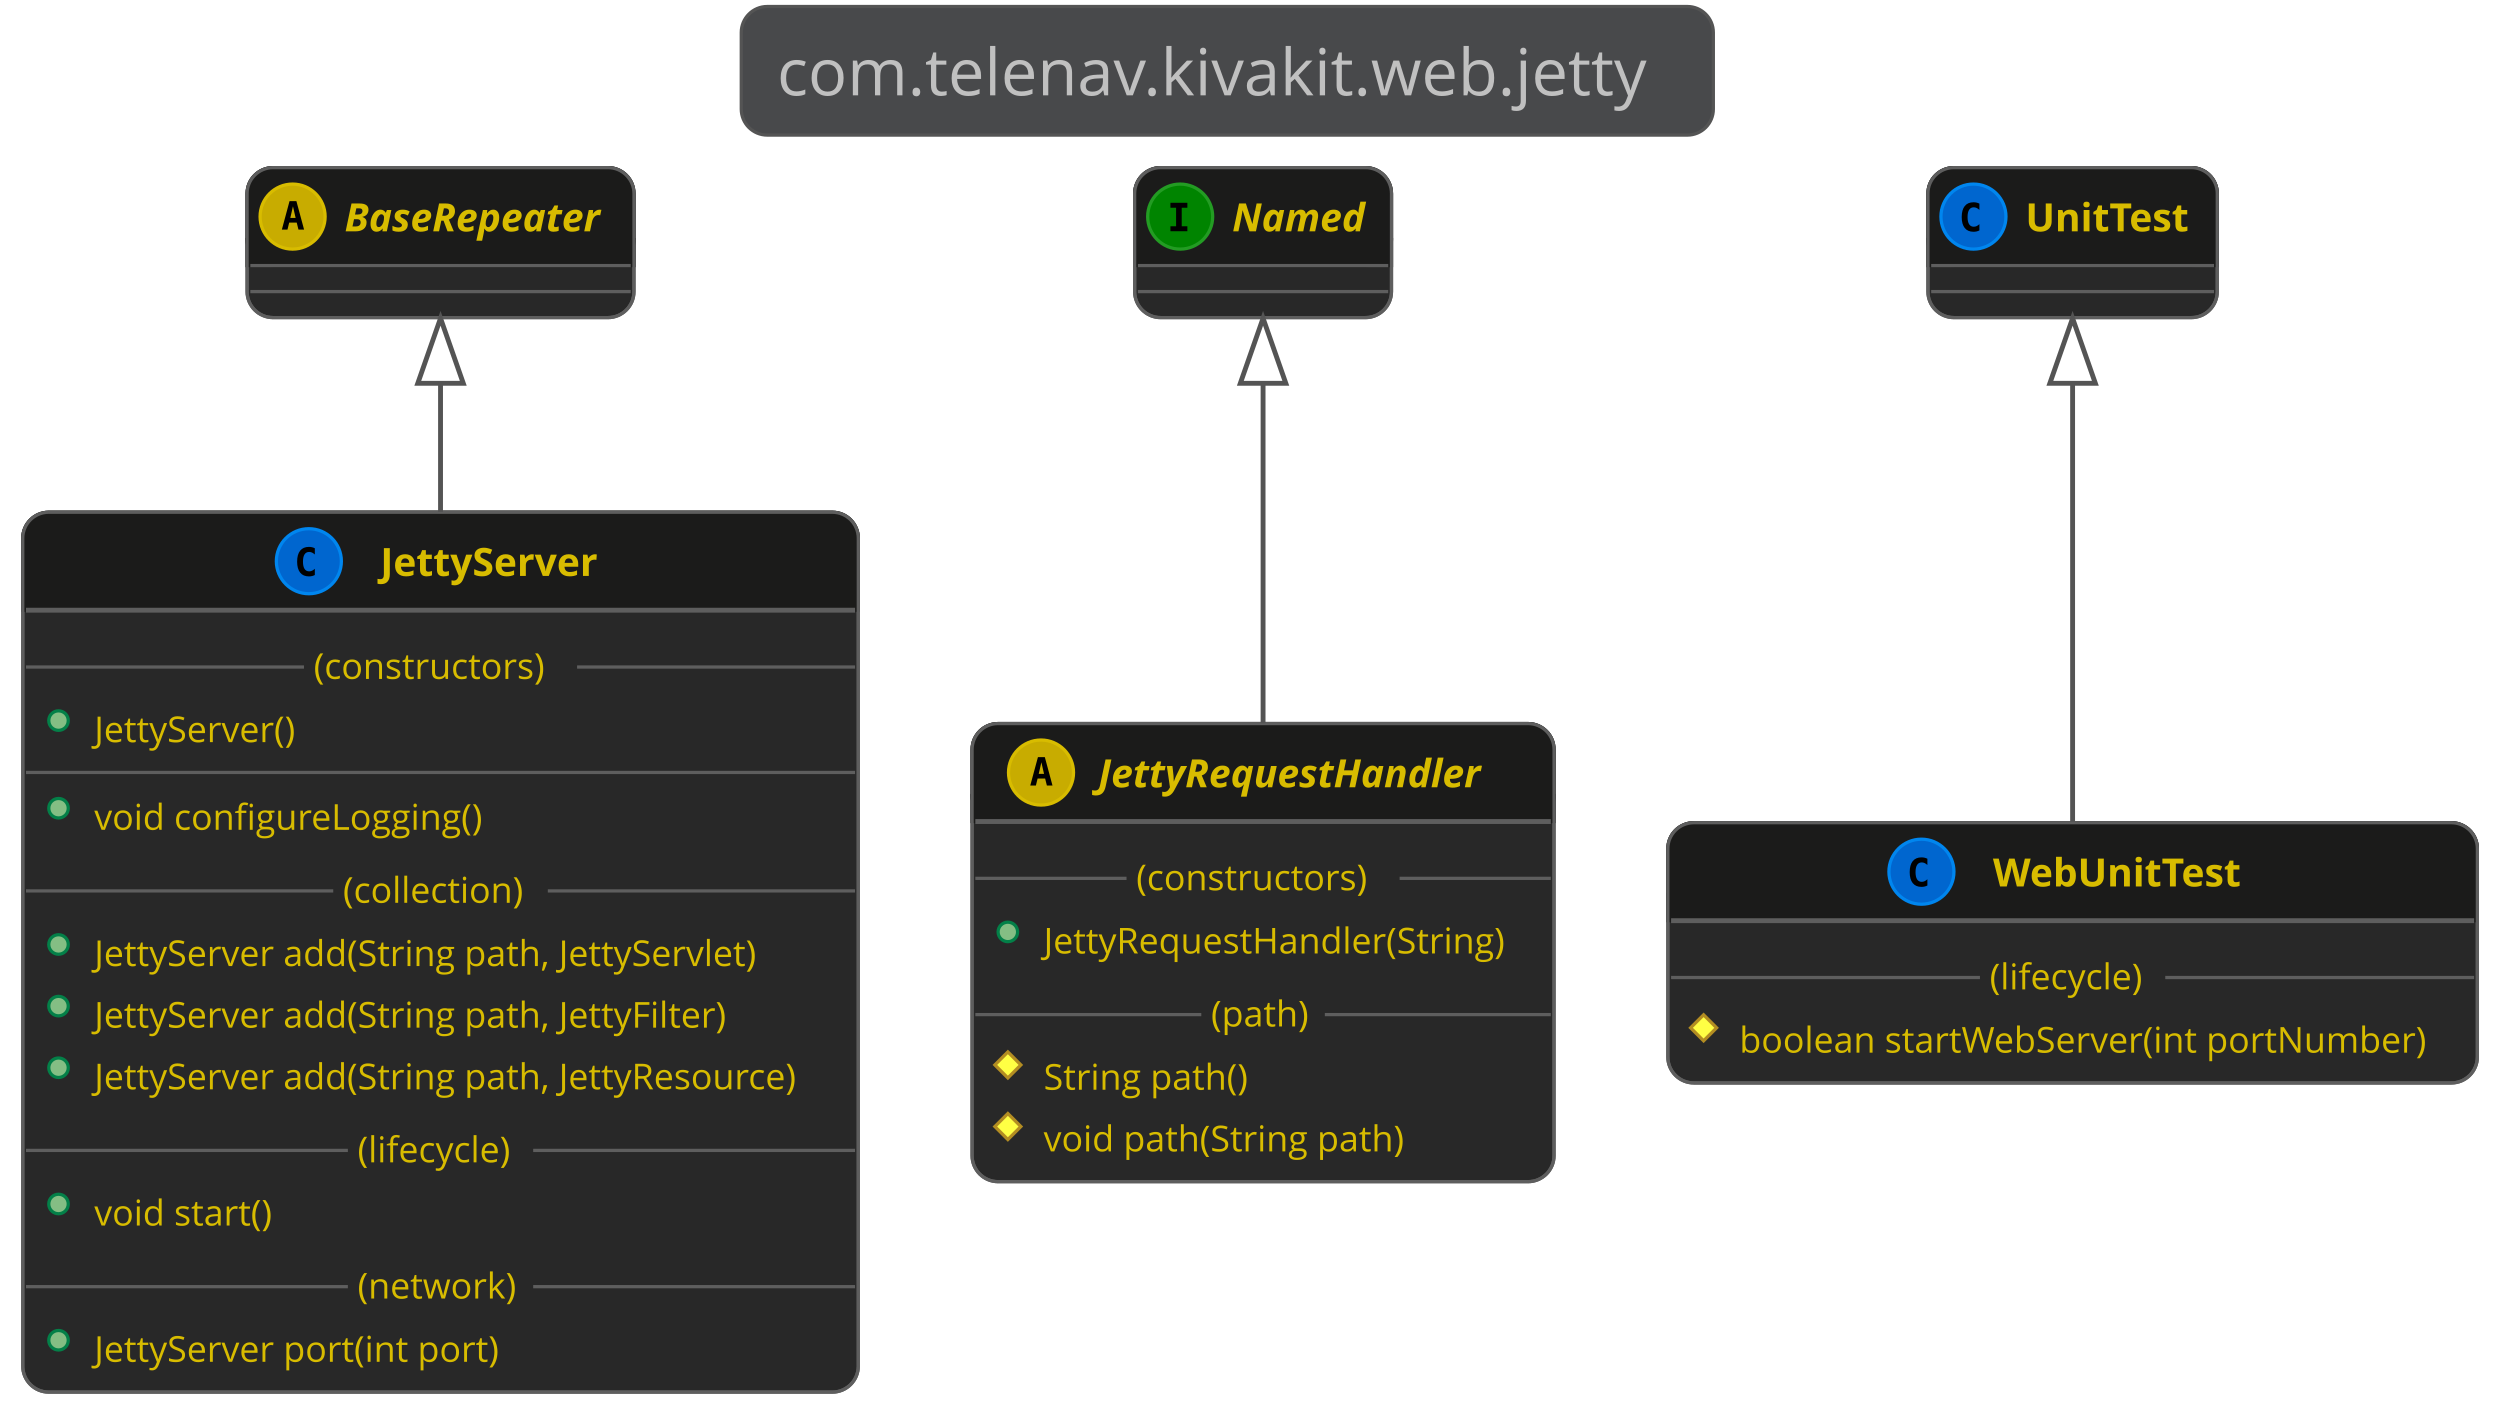
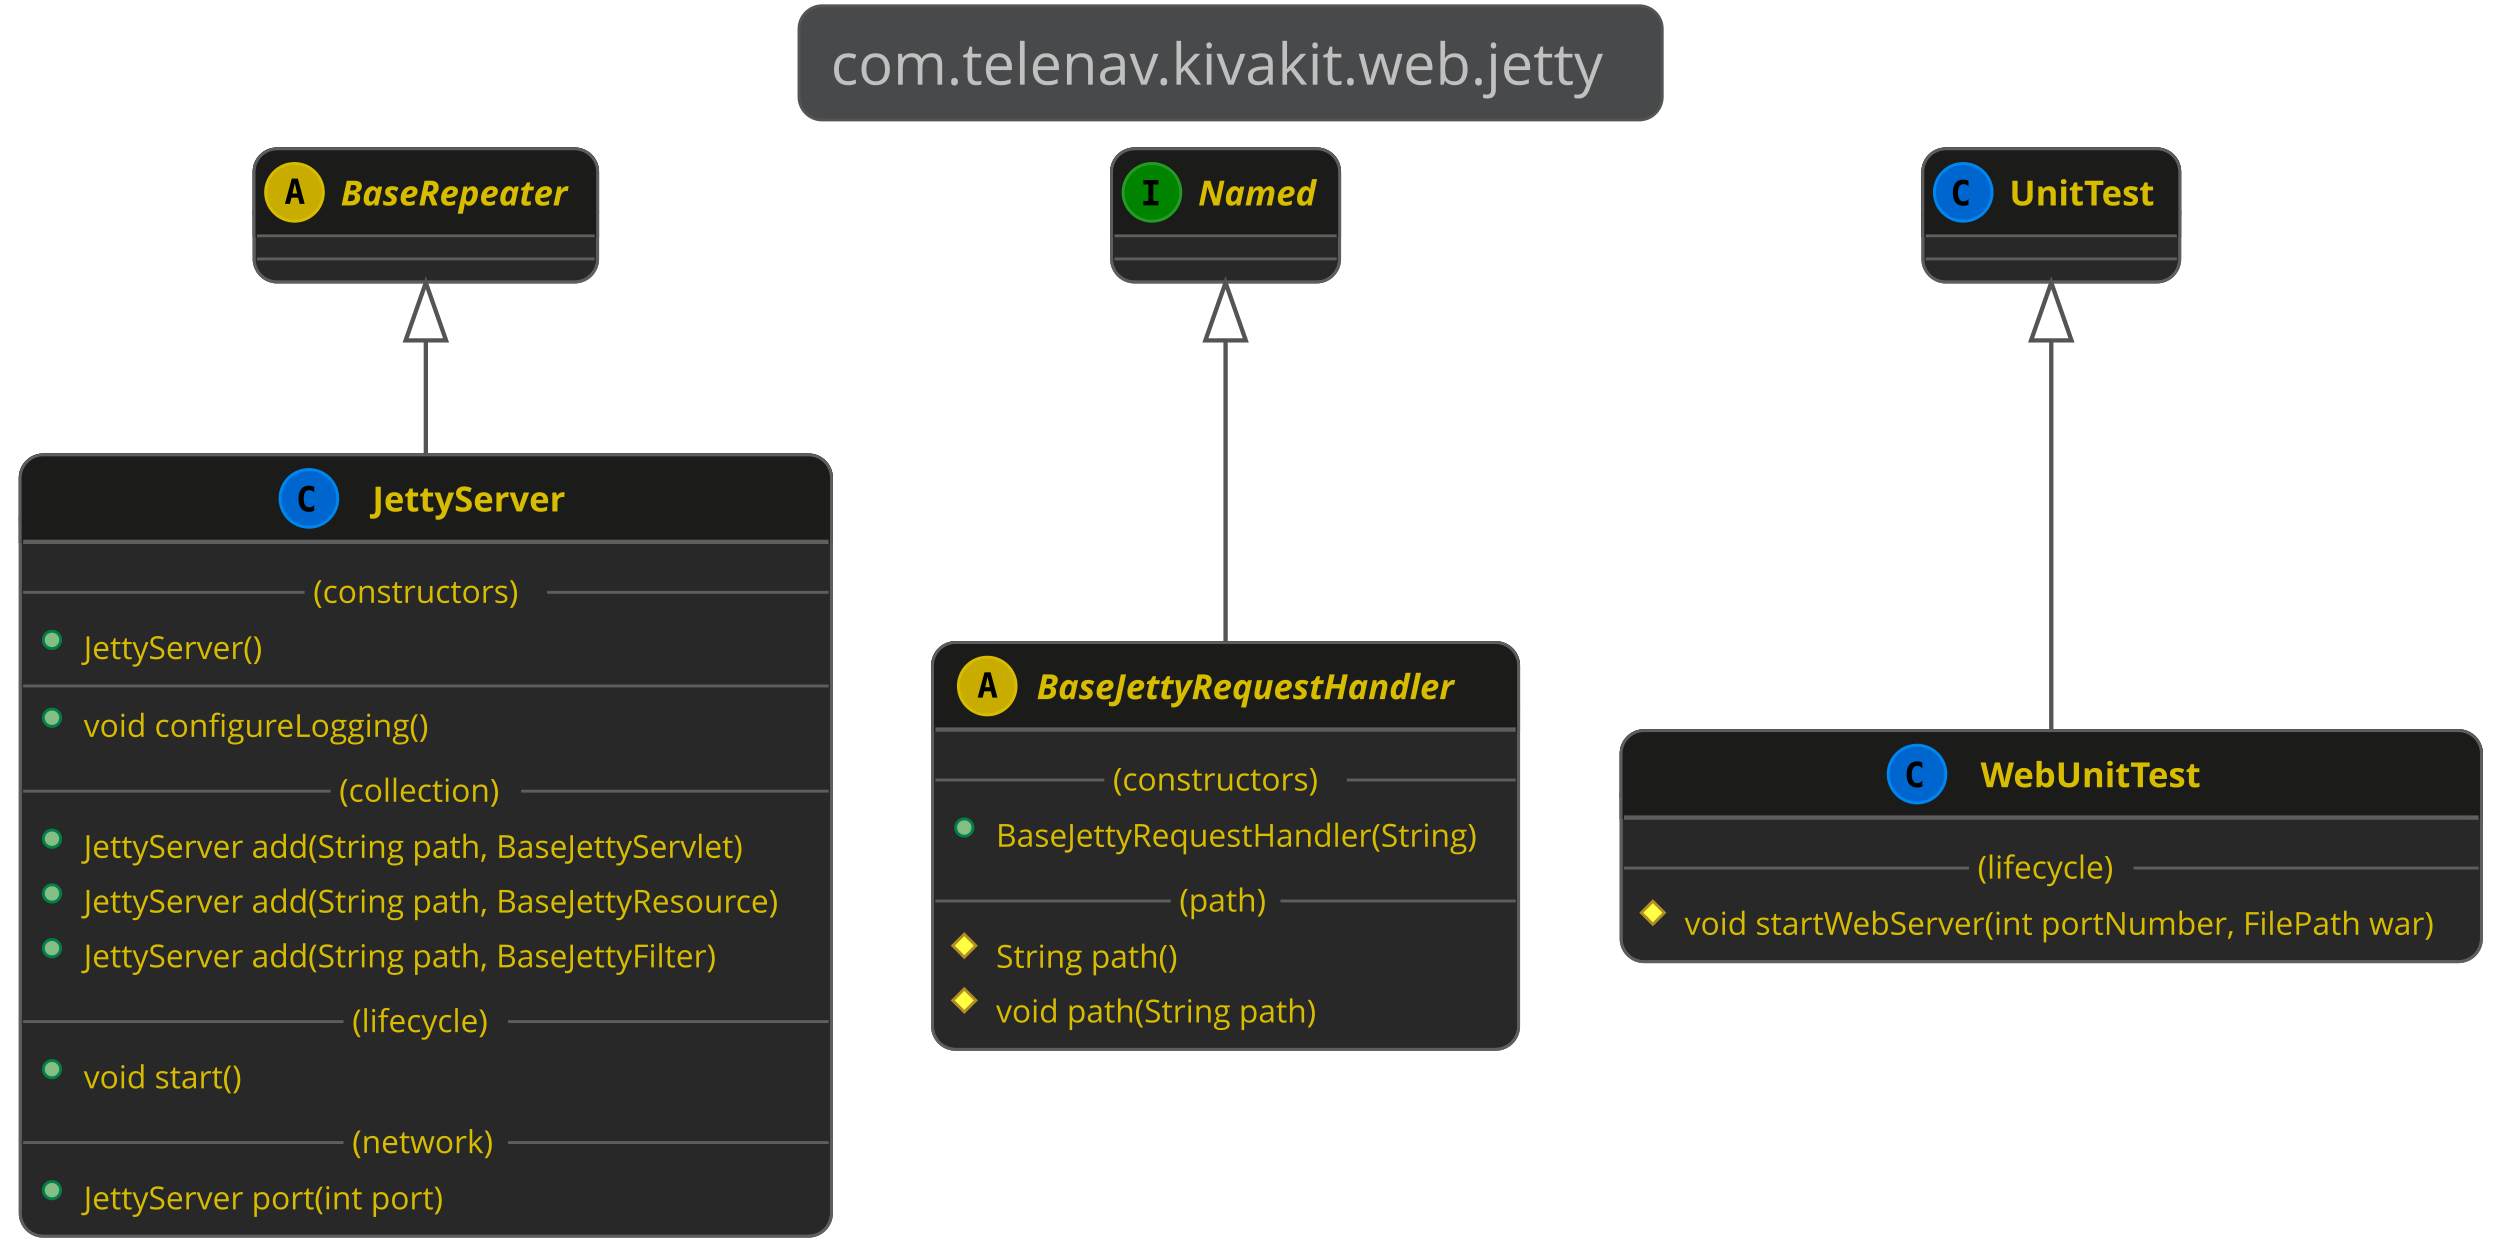
- <svg xmlns="http://www.w3.org/2000/svg" contentScriptType="application/ecmascript" contentStyleType="text/css" height="453.125px" preserveAspectRatio="none" style="width:801px;height:453px;background:#333333;" version="1.1" viewBox="0 0 801 453" width="801.042px" zoomAndPan="magnify">
+ <svg xmlns="http://www.w3.org/2000/svg" contentScriptType="application/ecmascript" contentStyleType="text/css" height="453.125px" preserveAspectRatio="none" style="width:902px;height:453px;background:#333333;" version="1.1" viewBox="0 0 902 453" width="902.083px" zoomAndPan="magnify">
  <defs />
  <g>
-     <rect fill="#48494B" height="41.203" rx="8.333" ry="8.333" style="stroke:#545454;stroke-width:1.042;" width="311.458" x="237.5" y="2.083" />
-     <text fill="#C0C0C0" font-family="Open Sans,Avenir,Nunito,Arial,Helvetica,SansSerif" font-size="20.833" lengthAdjust="spacing" textLength="288.542" x="248.958" y="30.558">com.telenav.kivakit.web.jetty</text>
-     <rect codeLine="6" fill="#282828" height="48.055" id="BaseRepeater" rx="8.333" ry="8.333" style="stroke:#5E5E5E;stroke-width:1.042;" width="123.958" x="79.167" y="53.703" />
-     <rect fill="#1B1B1A" height="31.388" rx="8.333" ry="8.333" style="stroke:#1B1B1A;stroke-width:1.042;" width="123.958" x="79.167" y="53.703" />
-     <rect fill="#1B1B1A" height="8.333" style="stroke:#1B1B1A;stroke-width:1.042;" width="123.958" x="79.167" y="76.758" />
-     <rect codeLine="6" fill="none" height="48.055" id="BaseRepeater" rx="8.333" ry="8.333" style="stroke:#5E5E5E;stroke-width:1.042;" width="123.958" x="79.167" y="53.703" />
-     <ellipse cx="93.75" cy="69.397" fill="#C8AC00" rx="10.417" ry="10.417" style="stroke:#D8BC00;stroke-width:1.042;" />
-     <path d="M93.864,66.099 L93.016,69.828 L94.718,69.828 Z M92.765,64.451 L94.969,64.451 L97.428,73.564 L95.628,73.564 L95.066,71.311 L92.655,71.311 L92.106,73.564 L90.306,73.564 Z " fill="#000000" />
-     <text fill="#D8BC00" font-family="Open Sans,Avenir,Nunito,Arial,Helvetica,SansSerif" font-size="12.5" font-style="italic" font-weight="bold" lengthAdjust="spacing" textLength="86.458" x="110.417" y="74.121">BaseRepeater</text>
-     <line style="stroke:#5E5E5E;stroke-width:1.042;" x1="80.208" x2="202.083" y1="85.091" y2="85.091" />
-     <line style="stroke:#5E5E5E;stroke-width:1.042;" x1="80.208" x2="202.083" y1="93.424" y2="93.424" />
-     <rect codeLine="8" fill="#282828" height="48.055" id="Named" rx="8.333" ry="8.333" style="stroke:#5E5E5E;stroke-width:1.042;" width="82.292" x="363.542" y="53.703" />
-     <rect fill="#1B1B1A" height="31.388" rx="8.333" ry="8.333" style="stroke:#1B1B1A;stroke-width:1.042;" width="82.292" x="363.542" y="53.703" />
-     <rect fill="#1B1B1A" height="8.333" style="stroke:#1B1B1A;stroke-width:1.042;" width="82.292" x="363.542" y="76.758" />
-     <rect codeLine="8" fill="none" height="48.055" id="Named" rx="8.333" ry="8.333" style="stroke:#5E5E5E;stroke-width:1.042;" width="82.292" x="363.542" y="53.703" />
-     <ellipse cx="378.125" cy="69.397" fill="#008400" rx="10.417" ry="10.417" style="stroke:#239C23;stroke-width:1.042;" />
-     <path d="M375.008,66.559 L375.008,64.972 L380.434,64.972 L380.434,66.559 L378.621,66.559 L378.621,72.498 L380.434,72.498 L380.434,74.085 L375.008,74.085 L375.008,72.498 L376.821,72.498 L376.821,66.559 Z " fill="#000000" />
-     <text fill="#D8BC00" font-family="Open Sans,Avenir,Nunito,Arial,Helvetica,SansSerif" font-size="12.5" font-style="italic" font-weight="bold" lengthAdjust="spacing" textLength="44.792" x="394.792" y="74.121">Named</text>
-     <line style="stroke:#5E5E5E;stroke-width:1.042;" x1="364.583" x2="444.792" y1="85.091" y2="85.091" />
-     <line style="stroke:#5E5E5E;stroke-width:1.042;" x1="364.583" x2="444.792" y1="93.424" y2="93.424" />
-     <rect codeLine="11" fill="#282828" height="146.779" id="JettyRequestHandler" rx="8.333" ry="8.333" style="stroke:#5E5E5E;stroke-width:1.042;" width="186.458" x="311.458" y="231.828" />
-     <rect fill="#1B1B1A" height="31.388" rx="8.333" ry="8.333" style="stroke:#1B1B1A;stroke-width:1.042;" width="186.458" x="311.458" y="231.828" />
-     <rect fill="#1B1B1A" height="8.333" style="stroke:#1B1B1A;stroke-width:1.042;" width="186.458" x="311.458" y="254.883" />
-     <rect codeLine="11" fill="none" height="146.779" id="JettyRequestHandler" rx="8.333" ry="8.333" style="stroke:#5E5E5E;stroke-width:1.042;" width="186.458" x="311.458" y="231.828" />
-     <ellipse cx="333.542" cy="247.522" fill="#C8AC00" rx="10.417" ry="10.417" style="stroke:#D8BC00;stroke-width:1.042;" />
-     <path d="M333.656,244.224 L332.807,247.953 L334.51,247.953 Z M332.557,242.576 L334.76,242.576 L337.22,251.689 L335.42,251.689 L334.858,249.436 L332.447,249.436 L331.898,251.689 L330.097,251.689 Z " fill="#000000" />
-     <text fill="#D8BC00" font-family="Open Sans,Avenir,Nunito,Arial,Helvetica,SansSerif" font-size="12.5" font-style="italic" font-weight="bold" lengthAdjust="spacing" textLength="132.292" x="351.875" y="252.246">JettyRequestHandler</text>
-     <line style="stroke:#5E5E5E;stroke-width:1.562;" x1="312.5" x2="496.875" y1="263.216" y2="263.216" />
-     <ellipse cx="322.917" cy="298.586" fill="#84BE84" rx="3.125" ry="3.125" style="stroke:#038048;stroke-width:1.042;" />
-     <text fill="#D8BC00" font-family="Open Sans,Avenir,Nunito,Arial,Helvetica,SansSerif" font-size="11.458" lengthAdjust="spacing" textLength="154.167" x="334.375" y="305.497">JettyRequestHandler(String)</text>
-     <line style="stroke:#5E5E5E;stroke-width:1.042;" x1="312.5" x2="360.938" y1="281.422" y2="281.422" />
-     <text fill="#D8BC00" font-family="Open Sans,Avenir,Nunito,Arial,Helvetica,SansSerif" font-size="11.458" lengthAdjust="spacing" textLength="81.25" x="364.062" y="285.231">(constructors)</text>
-     <line style="stroke:#5E5E5E;stroke-width:1.042;" x1="448.438" x2="496.875" y1="281.422" y2="281.422" />
-     <polygon fill="#FFFF44" points="322.917,337.034,327.083,341.201,322.917,345.367,318.75,341.201" style="stroke:#B38D22;stroke-width:1.042;" />
-     <text fill="#D8BC00" font-family="Open Sans,Avenir,Nunito,Arial,Helvetica,SansSerif" font-size="11.458" lengthAdjust="spacing" textLength="69.792" x="334.375" y="349.154">String path()</text>
-     <polygon fill="#FFFF44" points="322.917,356.779,327.083,360.946,322.917,365.112,318.75,360.946" style="stroke:#B38D22;stroke-width:1.042;" />
-     <text fill="#D8BC00" font-family="Open Sans,Avenir,Nunito,Arial,Helvetica,SansSerif" font-size="11.458" lengthAdjust="spacing" textLength="121.875" x="334.375" y="368.899">void path(String path)</text>
-     <line style="stroke:#5E5E5E;stroke-width:1.042;" x1="312.5" x2="384.896" y1="325.078" y2="325.078" />
-     <text fill="#D8BC00" font-family="Open Sans,Avenir,Nunito,Arial,Helvetica,SansSerif" font-size="11.458" lengthAdjust="spacing" textLength="33.333" x="388.021" y="328.888">(path)</text>
-     <line style="stroke:#5E5E5E;stroke-width:1.042;" x1="424.479" x2="496.875" y1="325.078" y2="325.078" />
-     <rect codeLine="21" fill="#282828" height="281.915" id="JettyServer" rx="8.333" ry="8.333" style="stroke:#5E5E5E;stroke-width:1.042;" width="267.708" x="7.292" y="164.119" />
-     <rect fill="#1B1B1A" height="31.388" rx="8.333" ry="8.333" style="stroke:#1B1B1A;stroke-width:1.042;" width="267.708" x="7.292" y="164.119" />
-     <rect fill="#1B1B1A" height="8.333" style="stroke:#1B1B1A;stroke-width:1.042;" width="267.708" x="7.292" y="187.174" />
-     <rect codeLine="21" fill="none" height="281.915" id="JettyServer" rx="8.333" ry="8.333" style="stroke:#5E5E5E;stroke-width:1.042;" width="267.708" x="7.292" y="164.119" />
-     <ellipse cx="98.958" cy="179.814" fill="#0066CF" rx="10.417" ry="10.417" style="stroke:#0086EF;stroke-width:1.042;" />
-     <path d="M100.869,184.239 Q100.442,184.458 99.972,184.568 Q99.501,184.678 98.983,184.678 Q97.139,184.678 96.169,183.464 Q95.199,182.249 95.199,179.954 Q95.199,177.653 96.169,176.438 Q97.139,175.224 98.983,175.224 Q99.501,175.224 99.978,175.334 Q100.454,175.444 100.869,175.663 L100.869,177.665 Q100.405,177.238 99.969,177.04 Q99.532,176.841 99.068,176.841 Q98.079,176.841 97.576,177.625 Q97.072,178.41 97.072,179.954 Q97.072,181.492 97.576,182.276 Q98.079,183.061 99.068,183.061 Q99.532,183.061 99.969,182.862 Q100.405,182.664 100.869,182.237 Z " fill="#000000" />
-     <text fill="#D8BC00" font-family="Open Sans,Avenir,Nunito,Arial,Helvetica,SansSerif" font-size="12.5" font-weight="bold" lengthAdjust="spacing" textLength="69.792" x="121.875" y="184.538">JettyServer</text>
-     <line style="stroke:#5E5E5E;stroke-width:1.562;" x1="8.333" x2="273.958" y1="195.508" y2="195.508" />
+     <rect fill="#48494B" height="41.203" rx="8.333" ry="8.333" style="stroke:#545454;stroke-width:1.042;" width="311.458" x="288.281" y="2.083" />
+     <text fill="#C0C0C0" font-family="Open Sans,Avenir,Nunito,Arial,Helvetica,SansSerif" font-size="20.833" lengthAdjust="spacing" textLength="288.542" x="299.74" y="30.558">com.telenav.kivakit.web.jetty</text>
+     <rect codeLine="6" fill="#282828" height="48.055" id="BaseRepeater" rx="8.333" ry="8.333" style="stroke:#5E5E5E;stroke-width:1.042;" width="123.958" x="91.667" y="53.703" />
+     <rect fill="#1B1B1A" height="31.388" rx="8.333" ry="8.333" style="stroke:#1B1B1A;stroke-width:1.042;" width="123.958" x="91.667" y="53.703" />
+     <rect fill="#1B1B1A" height="8.333" style="stroke:#1B1B1A;stroke-width:1.042;" width="123.958" x="91.667" y="76.758" />
+     <rect codeLine="6" fill="none" height="48.055" id="BaseRepeater" rx="8.333" ry="8.333" style="stroke:#5E5E5E;stroke-width:1.042;" width="123.958" x="91.667" y="53.703" />
+     <ellipse cx="106.25" cy="69.397" fill="#C8AC00" rx="10.417" ry="10.417" style="stroke:#D8BC00;stroke-width:1.042;" />
+     <path d="M106.364,66.099 L105.516,69.828 L107.218,69.828 Z M105.265,64.451 L107.469,64.451 L109.928,73.564 L108.128,73.564 L107.566,71.311 L105.155,71.311 L104.606,73.564 L102.806,73.564 Z " fill="#000000" />
+     <text fill="#D8BC00" font-family="Open Sans,Avenir,Nunito,Arial,Helvetica,SansSerif" font-size="12.5" font-style="italic" font-weight="bold" lengthAdjust="spacing" textLength="86.458" x="122.917" y="74.121">BaseRepeater</text>
+     <line style="stroke:#5E5E5E;stroke-width:1.042;" x1="92.708" x2="214.583" y1="85.091" y2="85.091" />
+     <line style="stroke:#5E5E5E;stroke-width:1.042;" x1="92.708" x2="214.583" y1="93.424" y2="93.424" />
+     <rect codeLine="8" fill="#282828" height="48.055" id="Named" rx="8.333" ry="8.333" style="stroke:#5E5E5E;stroke-width:1.042;" width="82.292" x="401.042" y="53.703" />
+     <rect fill="#1B1B1A" height="31.388" rx="8.333" ry="8.333" style="stroke:#1B1B1A;stroke-width:1.042;" width="82.292" x="401.042" y="53.703" />
+     <rect fill="#1B1B1A" height="8.333" style="stroke:#1B1B1A;stroke-width:1.042;" width="82.292" x="401.042" y="76.758" />
+     <rect codeLine="8" fill="none" height="48.055" id="Named" rx="8.333" ry="8.333" style="stroke:#5E5E5E;stroke-width:1.042;" width="82.292" x="401.042" y="53.703" />
+     <ellipse cx="415.625" cy="69.397" fill="#008400" rx="10.417" ry="10.417" style="stroke:#239C23;stroke-width:1.042;" />
+     <path d="M412.508,66.559 L412.508,64.972 L417.934,64.972 L417.934,66.559 L416.121,66.559 L416.121,72.498 L417.934,72.498 L417.934,74.085 L412.508,74.085 L412.508,72.498 L414.321,72.498 L414.321,66.559 Z " fill="#000000" />
+     <text fill="#D8BC00" font-family="Open Sans,Avenir,Nunito,Arial,Helvetica,SansSerif" font-size="12.5" font-style="italic" font-weight="bold" lengthAdjust="spacing" textLength="44.792" x="432.292" y="74.121">Named</text>
+     <line style="stroke:#5E5E5E;stroke-width:1.042;" x1="402.083" x2="482.292" y1="85.091" y2="85.091" />
+     <line style="stroke:#5E5E5E;stroke-width:1.042;" x1="402.083" x2="482.292" y1="93.424" y2="93.424" />
+     <rect codeLine="11" fill="#282828" height="146.779" id="BaseJettyRequestHandler" rx="8.333" ry="8.333" style="stroke:#5E5E5E;stroke-width:1.042;" width="211.458" x="336.458" y="231.828" />
+     <rect fill="#1B1B1A" height="31.388" rx="8.333" ry="8.333" style="stroke:#1B1B1A;stroke-width:1.042;" width="211.458" x="336.458" y="231.828" />
+     <rect fill="#1B1B1A" height="8.333" style="stroke:#1B1B1A;stroke-width:1.042;" width="211.458" x="336.458" y="254.883" />
+     <rect codeLine="11" fill="none" height="146.779" id="BaseJettyRequestHandler" rx="8.333" ry="8.333" style="stroke:#5E5E5E;stroke-width:1.042;" width="211.458" x="336.458" y="231.828" />
+     <ellipse cx="356.198" cy="247.522" fill="#C8AC00" rx="10.417" ry="10.417" style="stroke:#D8BC00;stroke-width:1.042;" />
+     <path d="M356.312,244.224 L355.464,247.953 L357.166,247.953 Z M355.213,242.576 L357.417,242.576 L359.876,251.689 L358.076,251.689 L357.514,249.436 L355.103,249.436 L354.554,251.689 L352.753,251.689 Z " fill="#000000" />
+     <text fill="#D8BC00" font-family="Open Sans,Avenir,Nunito,Arial,Helvetica,SansSerif" font-size="12.5" font-style="italic" font-weight="bold" lengthAdjust="spacing" textLength="162.5" x="374.01" y="252.246">BaseJettyRequestHandler</text>
+     <line style="stroke:#5E5E5E;stroke-width:1.562;" x1="337.5" x2="546.875" y1="263.216" y2="263.216" />
+     <ellipse cx="347.917" cy="298.586" fill="#84BE84" rx="3.125" ry="3.125" style="stroke:#038048;stroke-width:1.042;" />
+     <text fill="#D8BC00" font-family="Open Sans,Avenir,Nunito,Arial,Helvetica,SansSerif" font-size="11.458" lengthAdjust="spacing" textLength="179.167" x="359.375" y="305.497">BaseJettyRequestHandler(String)</text>
+     <line style="stroke:#5E5E5E;stroke-width:1.042;" x1="337.5" x2="398.438" y1="281.422" y2="281.422" />
+     <text fill="#D8BC00" font-family="Open Sans,Avenir,Nunito,Arial,Helvetica,SansSerif" font-size="11.458" lengthAdjust="spacing" textLength="81.25" x="401.562" y="285.231">(constructors)</text>
+     <line style="stroke:#5E5E5E;stroke-width:1.042;" x1="485.938" x2="546.875" y1="281.422" y2="281.422" />
+     <polygon fill="#FFFF44" points="347.917,337.034,352.083,341.201,347.917,345.367,343.75,341.201" style="stroke:#B38D22;stroke-width:1.042;" />
+     <text fill="#D8BC00" font-family="Open Sans,Avenir,Nunito,Arial,Helvetica,SansSerif" font-size="11.458" lengthAdjust="spacing" textLength="69.792" x="359.375" y="349.154">String path()</text>
+     <polygon fill="#FFFF44" points="347.917,356.779,352.083,360.946,347.917,365.112,343.75,360.946" style="stroke:#B38D22;stroke-width:1.042;" />
+     <text fill="#D8BC00" font-family="Open Sans,Avenir,Nunito,Arial,Helvetica,SansSerif" font-size="11.458" lengthAdjust="spacing" textLength="121.875" x="359.375" y="368.899">void path(String path)</text>
+     <line style="stroke:#5E5E5E;stroke-width:1.042;" x1="337.5" x2="422.396" y1="325.078" y2="325.078" />
+     <text fill="#D8BC00" font-family="Open Sans,Avenir,Nunito,Arial,Helvetica,SansSerif" font-size="11.458" lengthAdjust="spacing" textLength="33.333" x="425.521" y="328.888">(path)</text>
+     <line style="stroke:#5E5E5E;stroke-width:1.042;" x1="461.979" x2="546.875" y1="325.078" y2="325.078" />
+     <rect codeLine="21" fill="#282828" height="281.915" id="JettyServer" rx="8.333" ry="8.333" style="stroke:#5E5E5E;stroke-width:1.042;" width="292.708" x="7.292" y="164.119" />
+     <rect fill="#1B1B1A" height="31.388" rx="8.333" ry="8.333" style="stroke:#1B1B1A;stroke-width:1.042;" width="292.708" x="7.292" y="164.119" />
+     <rect fill="#1B1B1A" height="8.333" style="stroke:#1B1B1A;stroke-width:1.042;" width="292.708" x="7.292" y="187.174" />
+     <rect codeLine="21" fill="none" height="281.915" id="JettyServer" rx="8.333" ry="8.333" style="stroke:#5E5E5E;stroke-width:1.042;" width="292.708" x="7.292" y="164.119" />
+     <ellipse cx="111.458" cy="179.814" fill="#0066CF" rx="10.417" ry="10.417" style="stroke:#0086EF;stroke-width:1.042;" />
+     <path d="M113.369,184.239 Q112.942,184.458 112.472,184.568 Q112.001,184.678 111.483,184.678 Q109.639,184.678 108.669,183.464 Q107.699,182.249 107.699,179.954 Q107.699,177.653 108.669,176.438 Q109.639,175.224 111.483,175.224 Q112.001,175.224 112.478,175.334 Q112.954,175.444 113.369,175.663 L113.369,177.665 Q112.905,177.238 112.469,177.04 Q112.032,176.841 111.568,176.841 Q110.579,176.841 110.076,177.625 Q109.572,178.41 109.572,179.954 Q109.572,181.492 110.076,182.276 Q110.579,183.061 111.568,183.061 Q112.032,183.061 112.469,182.862 Q112.905,182.664 113.369,182.237 Z " fill="#000000" />
+     <text fill="#D8BC00" font-family="Open Sans,Avenir,Nunito,Arial,Helvetica,SansSerif" font-size="12.5" font-weight="bold" lengthAdjust="spacing" textLength="69.792" x="134.375" y="184.538">JettyServer</text>
+     <line style="stroke:#5E5E5E;stroke-width:1.562;" x1="8.333" x2="298.958" y1="195.508" y2="195.508" />
    <ellipse cx="18.75" cy="230.878" fill="#84BE84" rx="3.125" ry="3.125" style="stroke:#038048;stroke-width:1.042;" />
    <text fill="#D8BC00" font-family="Open Sans,Avenir,Nunito,Arial,Helvetica,SansSerif" font-size="11.458" lengthAdjust="spacing" textLength="67.708" x="30.208" y="237.789">JettyServer()</text>
-     <line style="stroke:#5E5E5E;stroke-width:1.042;" x1="8.333" x2="97.396" y1="213.714" y2="213.714" />
-     <text fill="#D8BC00" font-family="Open Sans,Avenir,Nunito,Arial,Helvetica,SansSerif" font-size="11.458" lengthAdjust="spacing" textLength="81.25" x="100.521" y="217.523">(constructors)</text>
-     <line style="stroke:#5E5E5E;stroke-width:1.042;" x1="184.896" x2="273.958" y1="213.714" y2="213.714" />
-     <line style="stroke:#5E5E5E;stroke-width:1.042;" x1="8.333" x2="273.958" y1="247.498" y2="247.498" />
+     <line style="stroke:#5E5E5E;stroke-width:1.042;" x1="8.333" x2="109.896" y1="213.714" y2="213.714" />
+     <text fill="#D8BC00" font-family="Open Sans,Avenir,Nunito,Arial,Helvetica,SansSerif" font-size="11.458" lengthAdjust="spacing" textLength="81.25" x="113.021" y="217.523">(constructors)</text>
+     <line style="stroke:#5E5E5E;stroke-width:1.042;" x1="197.396" x2="298.958" y1="213.714" y2="213.714" />
+     <line style="stroke:#5E5E5E;stroke-width:1.042;" x1="8.333" x2="298.958" y1="247.498" y2="247.498" />
    <ellipse cx="18.75" cy="258.956" fill="#84BE84" rx="3.125" ry="3.125" style="stroke:#038048;stroke-width:1.042;" />
    <text fill="#D8BC00" font-family="Open Sans,Avenir,Nunito,Arial,Helvetica,SansSerif" font-size="11.458" lengthAdjust="spacing" textLength="135.417" x="30.208" y="265.867">void configureLogging()</text>
    <ellipse cx="18.75" cy="302.612" fill="#84BE84" rx="3.125" ry="3.125" style="stroke:#038048;stroke-width:1.042;" />
-     <text fill="#D8BC00" font-family="Open Sans,Avenir,Nunito,Arial,Helvetica,SansSerif" font-size="11.458" lengthAdjust="spacing" textLength="220.833" x="30.208" y="309.524">JettyServer add(String path, JettyServlet)</text>
+     <text fill="#D8BC00" font-family="Open Sans,Avenir,Nunito,Arial,Helvetica,SansSerif" font-size="11.458" lengthAdjust="spacing" textLength="245.833" x="30.208" y="309.524">JettyServer add(String path, BaseJettyServlet)</text>
    <ellipse cx="18.75" cy="322.357" fill="#84BE84" rx="3.125" ry="3.125" style="stroke:#038048;stroke-width:1.042;" />
-     <text fill="#D8BC00" font-family="Open Sans,Avenir,Nunito,Arial,Helvetica,SansSerif" font-size="11.458" lengthAdjust="spacing" textLength="211.458" x="30.208" y="329.268">JettyServer add(String path, JettyFilter)</text>
+     <text fill="#D8BC00" font-family="Open Sans,Avenir,Nunito,Arial,Helvetica,SansSerif" font-size="11.458" lengthAdjust="spacing" textLength="260.417" x="30.208" y="329.268">JettyServer add(String path, BaseJettyResource)</text>
    <ellipse cx="18.75" cy="342.102" fill="#84BE84" rx="3.125" ry="3.125" style="stroke:#038048;stroke-width:1.042;" />
-     <text fill="#D8BC00" font-family="Open Sans,Avenir,Nunito,Arial,Helvetica,SansSerif" font-size="11.458" lengthAdjust="spacing" textLength="235.417" x="30.208" y="349.013">JettyServer add(String path, JettyResource)</text>
-     <line style="stroke:#5E5E5E;stroke-width:1.042;" x1="8.333" x2="106.771" y1="285.448" y2="285.448" />
-     <text fill="#D8BC00" font-family="Open Sans,Avenir,Nunito,Arial,Helvetica,SansSerif" font-size="11.458" lengthAdjust="spacing" textLength="62.5" x="109.896" y="289.258">(collection)</text>
-     <line style="stroke:#5E5E5E;stroke-width:1.042;" x1="175.521" x2="273.958" y1="285.448" y2="285.448" />
+     <text fill="#D8BC00" font-family="Open Sans,Avenir,Nunito,Arial,Helvetica,SansSerif" font-size="11.458" lengthAdjust="spacing" textLength="236.458" x="30.208" y="349.013">JettyServer add(String path, BaseJettyFilter)</text>
+     <line style="stroke:#5E5E5E;stroke-width:1.042;" x1="8.333" x2="119.271" y1="285.448" y2="285.448" />
+     <text fill="#D8BC00" font-family="Open Sans,Avenir,Nunito,Arial,Helvetica,SansSerif" font-size="11.458" lengthAdjust="spacing" textLength="62.5" x="122.396" y="289.258">(collection)</text>
+     <line style="stroke:#5E5E5E;stroke-width:1.042;" x1="188.021" x2="298.958" y1="285.448" y2="285.448" />
    <ellipse cx="18.75" cy="385.759" fill="#84BE84" rx="3.125" ry="3.125" style="stroke:#038048;stroke-width:1.042;" />
    <text fill="#D8BC00" font-family="Open Sans,Avenir,Nunito,Arial,Helvetica,SansSerif" font-size="11.458" lengthAdjust="spacing" textLength="61.458" x="30.208" y="392.67">void start()</text>
-     <line style="stroke:#5E5E5E;stroke-width:1.042;" x1="8.333" x2="111.458" y1="368.594" y2="368.594" />
-     <text fill="#D8BC00" font-family="Open Sans,Avenir,Nunito,Arial,Helvetica,SansSerif" font-size="11.458" lengthAdjust="spacing" textLength="53.125" x="114.583" y="372.404">(lifecycle)</text>
-     <line style="stroke:#5E5E5E;stroke-width:1.042;" x1="170.833" x2="273.958" y1="368.594" y2="368.594" />
+     <line style="stroke:#5E5E5E;stroke-width:1.042;" x1="8.333" x2="123.958" y1="368.594" y2="368.594" />
+     <text fill="#D8BC00" font-family="Open Sans,Avenir,Nunito,Arial,Helvetica,SansSerif" font-size="11.458" lengthAdjust="spacing" textLength="53.125" x="127.083" y="372.404">(lifecycle)</text>
+     <line style="stroke:#5E5E5E;stroke-width:1.042;" x1="183.333" x2="298.958" y1="368.594" y2="368.594" />
    <ellipse cx="18.75" cy="429.415" fill="#84BE84" rx="3.125" ry="3.125" style="stroke:#038048;stroke-width:1.042;" />
    <text fill="#D8BC00" font-family="Open Sans,Avenir,Nunito,Arial,Helvetica,SansSerif" font-size="11.458" lengthAdjust="spacing" textLength="136.458" x="30.208" y="436.326">JettyServer port(int port)</text>
-     <line style="stroke:#5E5E5E;stroke-width:1.042;" x1="8.333" x2="111.458" y1="412.251" y2="412.251" />
-     <text fill="#D8BC00" font-family="Open Sans,Avenir,Nunito,Arial,Helvetica,SansSerif" font-size="11.458" lengthAdjust="spacing" textLength="53.125" x="114.583" y="416.06">(network)</text>
-     <line style="stroke:#5E5E5E;stroke-width:1.042;" x1="170.833" x2="273.958" y1="412.251" y2="412.251" />
-     <rect fill="#282828" height="48.055" id="UnitTest" rx="8.333" ry="8.333" style="stroke:#5E5E5E;stroke-width:1.042;" width="92.708" x="617.708" y="53.703" />
-     <rect fill="#1B1B1A" height="31.388" rx="8.333" ry="8.333" style="stroke:#1B1B1A;stroke-width:1.042;" width="92.708" x="617.708" y="53.703" />
-     <rect fill="#1B1B1A" height="8.333" style="stroke:#1B1B1A;stroke-width:1.042;" width="92.708" x="617.708" y="76.758" />
-     <rect fill="none" height="48.055" id="UnitTest" rx="8.333" ry="8.333" style="stroke:#5E5E5E;stroke-width:1.042;" width="92.708" x="617.708" y="53.703" />
-     <ellipse cx="632.292" cy="69.397" fill="#0066CF" rx="10.417" ry="10.417" style="stroke:#0086EF;stroke-width:1.042;" />
-     <path d="M634.202,73.822 Q633.775,74.042 633.305,74.152 Q632.835,74.261 632.316,74.261 Q630.473,74.261 629.502,73.047 Q628.532,71.832 628.532,69.537 Q628.532,67.236 629.502,66.022 Q630.473,64.807 632.316,64.807 Q632.835,64.807 633.311,64.917 Q633.787,65.027 634.202,65.247 L634.202,67.249 Q633.738,66.821 633.302,66.623 Q632.865,66.425 632.402,66.425 Q631.413,66.425 630.909,67.209 Q630.406,67.993 630.406,69.537 Q630.406,71.075 630.909,71.86 Q631.413,72.644 632.402,72.644 Q632.865,72.644 633.302,72.446 Q633.738,72.247 634.202,71.82 Z " fill="#000000" />
-     <text fill="#D8BC00" font-family="Open Sans,Avenir,Nunito,Arial,Helvetica,SansSerif" font-size="12.5" font-weight="bold" lengthAdjust="spacing" textLength="55.208" x="648.958" y="74.121">UnitTest</text>
-     <line style="stroke:#5E5E5E;stroke-width:1.042;" x1="618.75" x2="709.375" y1="85.091" y2="85.091" />
-     <line style="stroke:#5E5E5E;stroke-width:1.042;" x1="618.75" x2="709.375" y1="93.424" y2="93.424" />
-     <rect codeLine="38" fill="#282828" height="83.378" id="WebUnitTest" rx="8.333" ry="8.333" style="stroke:#5E5E5E;stroke-width:1.042;" width="259.375" x="534.375" y="263.599" />
-     <rect fill="#1B1B1A" height="31.388" rx="8.333" ry="8.333" style="stroke:#1B1B1A;stroke-width:1.042;" width="259.375" x="534.375" y="263.599" />
-     <rect fill="#1B1B1A" height="8.333" style="stroke:#1B1B1A;stroke-width:1.042;" width="259.375" x="534.375" y="286.654" />
-     <rect codeLine="38" fill="none" height="83.378" id="WebUnitTest" rx="8.333" ry="8.333" style="stroke:#5E5E5E;stroke-width:1.042;" width="259.375" x="534.375" y="263.599" />
-     <ellipse cx="615.625" cy="279.293" fill="#0066CF" rx="10.417" ry="10.417" style="stroke:#0086EF;stroke-width:1.042;" />
-     <path d="M617.535,283.718 Q617.108,283.938 616.638,284.047 Q616.168,284.157 615.649,284.157 Q613.806,284.157 612.836,282.943 Q611.865,281.728 611.865,279.433 Q611.865,277.132 612.836,275.918 Q613.806,274.703 615.649,274.703 Q616.168,274.703 616.644,274.813 Q617.12,274.923 617.535,275.142 L617.535,277.144 Q617.072,276.717 616.635,276.519 Q616.199,276.32 615.735,276.32 Q614.746,276.32 614.243,277.105 Q613.739,277.889 613.739,279.433 Q613.739,280.971 614.243,281.756 Q614.746,282.54 615.735,282.54 Q616.199,282.54 616.635,282.341 Q617.072,282.143 617.535,281.716 Z " fill="#000000" />
-     <text fill="#D8BC00" font-family="Open Sans,Avenir,Nunito,Arial,Helvetica,SansSerif" font-size="12.5" font-weight="bold" lengthAdjust="spacing" textLength="82.292" x="638.542" y="284.017">WebUnitTest</text>
-     <line style="stroke:#5E5E5E;stroke-width:1.562;" x1="535.417" x2="792.708" y1="294.987" y2="294.987" />
-     <polygon fill="#FFFF44" points="545.833,325.149,550,329.315,545.833,333.482,541.667,329.315" style="stroke:#B38D22;stroke-width:1.042;" />
-     <text fill="#D8BC00" font-family="Open Sans,Avenir,Nunito,Arial,Helvetica,SansSerif" font-size="11.458" lengthAdjust="spacing" textLength="227.083" x="557.292" y="337.268">boolean startWebServer(int portNumber)</text>
-     <line style="stroke:#5E5E5E;stroke-width:1.042;" x1="535.417" x2="634.375" y1="313.193" y2="313.193" />
-     <text fill="#D8BC00" font-family="Open Sans,Avenir,Nunito,Arial,Helvetica,SansSerif" font-size="11.458" lengthAdjust="spacing" textLength="53.125" x="637.5" y="317.002">(lifecycle)</text>
-     <line style="stroke:#5E5E5E;stroke-width:1.042;" x1="693.75" x2="792.708" y1="313.193" y2="313.193" />
-     <path codeLine="10" d="M404.688,123.213 C404.688,154.14 404.688,196.057 404.688,231.755 " fill="none" id="Named-backto-JettyRequestHandler" style="stroke:#545454;stroke-width:1.562;" />
-     <polygon fill="none" points="397.396,122.817,404.688,101.984,411.979,122.817,397.396,122.817" style="stroke:#545454;stroke-width:1.562;" />
-     <path codeLine="20" d="M141.146,123.151 C141.146,135.401 141.146,149.39 141.146,164.036 " fill="none" id="BaseRepeater-backto-JettyServer" style="stroke:#545454;stroke-width:1.562;" />
-     <polygon fill="none" points="133.854,122.817,141.146,101.984,148.438,122.817,133.854,122.817" style="stroke:#545454;stroke-width:1.562;" />
-     <path codeLine="37" d="M664.062,122.911 C664.062,163.619 664.062,223.547 664.062,263.203 " fill="none" id="UnitTest-backto-WebUnitTest" style="stroke:#545454;stroke-width:1.562;" />
-     <polygon fill="none" points="656.771,122.817,664.062,101.984,671.354,122.817,656.771,122.817" style="stroke:#545454;stroke-width:1.562;" />
+     <line style="stroke:#5E5E5E;stroke-width:1.042;" x1="8.333" x2="123.958" y1="412.251" y2="412.251" />
+     <text fill="#D8BC00" font-family="Open Sans,Avenir,Nunito,Arial,Helvetica,SansSerif" font-size="11.458" lengthAdjust="spacing" textLength="53.125" x="127.083" y="416.06">(network)</text>
+     <line style="stroke:#5E5E5E;stroke-width:1.042;" x1="183.333" x2="298.958" y1="412.251" y2="412.251" />
+     <rect fill="#282828" height="48.055" id="UnitTest" rx="8.333" ry="8.333" style="stroke:#5E5E5E;stroke-width:1.042;" width="92.708" x="693.75" y="53.703" />
+     <rect fill="#1B1B1A" height="31.388" rx="8.333" ry="8.333" style="stroke:#1B1B1A;stroke-width:1.042;" width="92.708" x="693.75" y="53.703" />
+     <rect fill="#1B1B1A" height="8.333" style="stroke:#1B1B1A;stroke-width:1.042;" width="92.708" x="693.75" y="76.758" />
+     <rect fill="none" height="48.055" id="UnitTest" rx="8.333" ry="8.333" style="stroke:#5E5E5E;stroke-width:1.042;" width="92.708" x="693.75" y="53.703" />
+     <ellipse cx="708.333" cy="69.397" fill="#0066CF" rx="10.417" ry="10.417" style="stroke:#0086EF;stroke-width:1.042;" />
+     <path d="M710.244,73.822 Q709.817,74.042 709.346,74.152 Q708.876,74.261 708.358,74.261 Q706.514,74.261 705.544,73.047 Q704.574,71.832 704.574,69.537 Q704.574,67.236 705.544,66.022 Q706.514,64.807 708.358,64.807 Q708.876,64.807 709.353,64.917 Q709.829,65.027 710.244,65.247 L710.244,67.249 Q709.78,66.821 709.343,66.623 Q708.907,66.425 708.443,66.425 Q707.454,66.425 706.951,67.209 Q706.447,67.993 706.447,69.537 Q706.447,71.075 706.951,71.86 Q707.454,72.644 708.443,72.644 Q708.907,72.644 709.343,72.446 Q709.78,72.247 710.244,71.82 Z " fill="#000000" />
+     <text fill="#D8BC00" font-family="Open Sans,Avenir,Nunito,Arial,Helvetica,SansSerif" font-size="12.5" font-weight="bold" lengthAdjust="spacing" textLength="55.208" x="725" y="74.121">UnitTest</text>
+     <line style="stroke:#5E5E5E;stroke-width:1.042;" x1="694.792" x2="785.417" y1="85.091" y2="85.091" />
+     <line style="stroke:#5E5E5E;stroke-width:1.042;" x1="694.792" x2="785.417" y1="93.424" y2="93.424" />
+     <rect codeLine="38" fill="#282828" height="83.378" id="WebUnitTest" rx="8.333" ry="8.333" style="stroke:#5E5E5E;stroke-width:1.042;" width="310.417" x="584.896" y="263.599" />
+     <rect fill="#1B1B1A" height="31.388" rx="8.333" ry="8.333" style="stroke:#1B1B1A;stroke-width:1.042;" width="310.417" x="584.896" y="263.599" />
+     <rect fill="#1B1B1A" height="8.333" style="stroke:#1B1B1A;stroke-width:1.042;" width="310.417" x="584.896" y="286.654" />
+     <rect codeLine="38" fill="none" height="83.378" id="WebUnitTest" rx="8.333" ry="8.333" style="stroke:#5E5E5E;stroke-width:1.042;" width="310.417" x="584.896" y="263.599" />
+     <ellipse cx="691.667" cy="279.293" fill="#0066CF" rx="10.417" ry="10.417" style="stroke:#0086EF;stroke-width:1.042;" />
+     <path d="M693.577,283.718 Q693.15,283.938 692.68,284.047 Q692.21,284.157 691.691,284.157 Q689.848,284.157 688.877,282.943 Q687.907,281.728 687.907,279.433 Q687.907,277.132 688.877,275.918 Q689.848,274.703 691.691,274.703 Q692.21,274.703 692.686,274.813 Q693.162,274.923 693.577,275.142 L693.577,277.144 Q693.113,276.717 692.677,276.519 Q692.24,276.32 691.777,276.32 Q690.788,276.32 690.284,277.105 Q689.781,277.889 689.781,279.433 Q689.781,280.971 690.284,281.756 Q690.788,282.54 691.777,282.54 Q692.24,282.54 692.677,282.341 Q693.113,282.143 693.577,281.716 Z " fill="#000000" />
+     <text fill="#D8BC00" font-family="Open Sans,Avenir,Nunito,Arial,Helvetica,SansSerif" font-size="12.5" font-weight="bold" lengthAdjust="spacing" textLength="82.292" x="714.583" y="284.017">WebUnitTest</text>
+     <line style="stroke:#5E5E5E;stroke-width:1.562;" x1="585.938" x2="894.271" y1="294.987" y2="294.987" />
+     <polygon fill="#FFFF44" points="596.354,325.149,600.521,329.315,596.354,333.482,592.188,329.315" style="stroke:#B38D22;stroke-width:1.042;" />
+     <text fill="#D8BC00" font-family="Open Sans,Avenir,Nunito,Arial,Helvetica,SansSerif" font-size="11.458" lengthAdjust="spacing" textLength="278.125" x="607.812" y="337.268">void startWebServer(int portNumber, FilePath war)</text>
+     <line style="stroke:#5E5E5E;stroke-width:1.042;" x1="585.938" x2="710.417" y1="313.193" y2="313.193" />
+     <text fill="#D8BC00" font-family="Open Sans,Avenir,Nunito,Arial,Helvetica,SansSerif" font-size="11.458" lengthAdjust="spacing" textLength="53.125" x="713.542" y="317.002">(lifecycle)</text>
+     <line style="stroke:#5E5E5E;stroke-width:1.042;" x1="769.792" x2="894.271" y1="313.193" y2="313.193" />
+     <path codeLine="10" d="M442.188,123.213 C442.188,154.14 442.188,196.057 442.188,231.755 " fill="none" id="Named-backto-BaseJettyRequestHandler" style="stroke:#545454;stroke-width:1.562;" />
+     <polygon fill="none" points="434.896,122.817,442.188,101.984,449.479,122.817,434.896,122.817" style="stroke:#545454;stroke-width:1.562;" />
+     <path codeLine="20" d="M153.646,123.151 C153.646,135.401 153.646,149.39 153.646,164.036 " fill="none" id="BaseRepeater-backto-JettyServer" style="stroke:#545454;stroke-width:1.562;" />
+     <polygon fill="none" points="146.354,122.817,153.646,101.984,160.938,122.817,146.354,122.817" style="stroke:#545454;stroke-width:1.562;" />
+     <path codeLine="37" d="M740.104,122.911 C740.104,163.619 740.104,223.547 740.104,263.203 " fill="none" id="UnitTest-backto-WebUnitTest" style="stroke:#545454;stroke-width:1.562;" />
+     <polygon fill="none" points="732.812,122.817,740.104,101.984,747.396,122.817,732.812,122.817" style="stroke:#545454;stroke-width:1.562;" />
  </g>
</svg>
